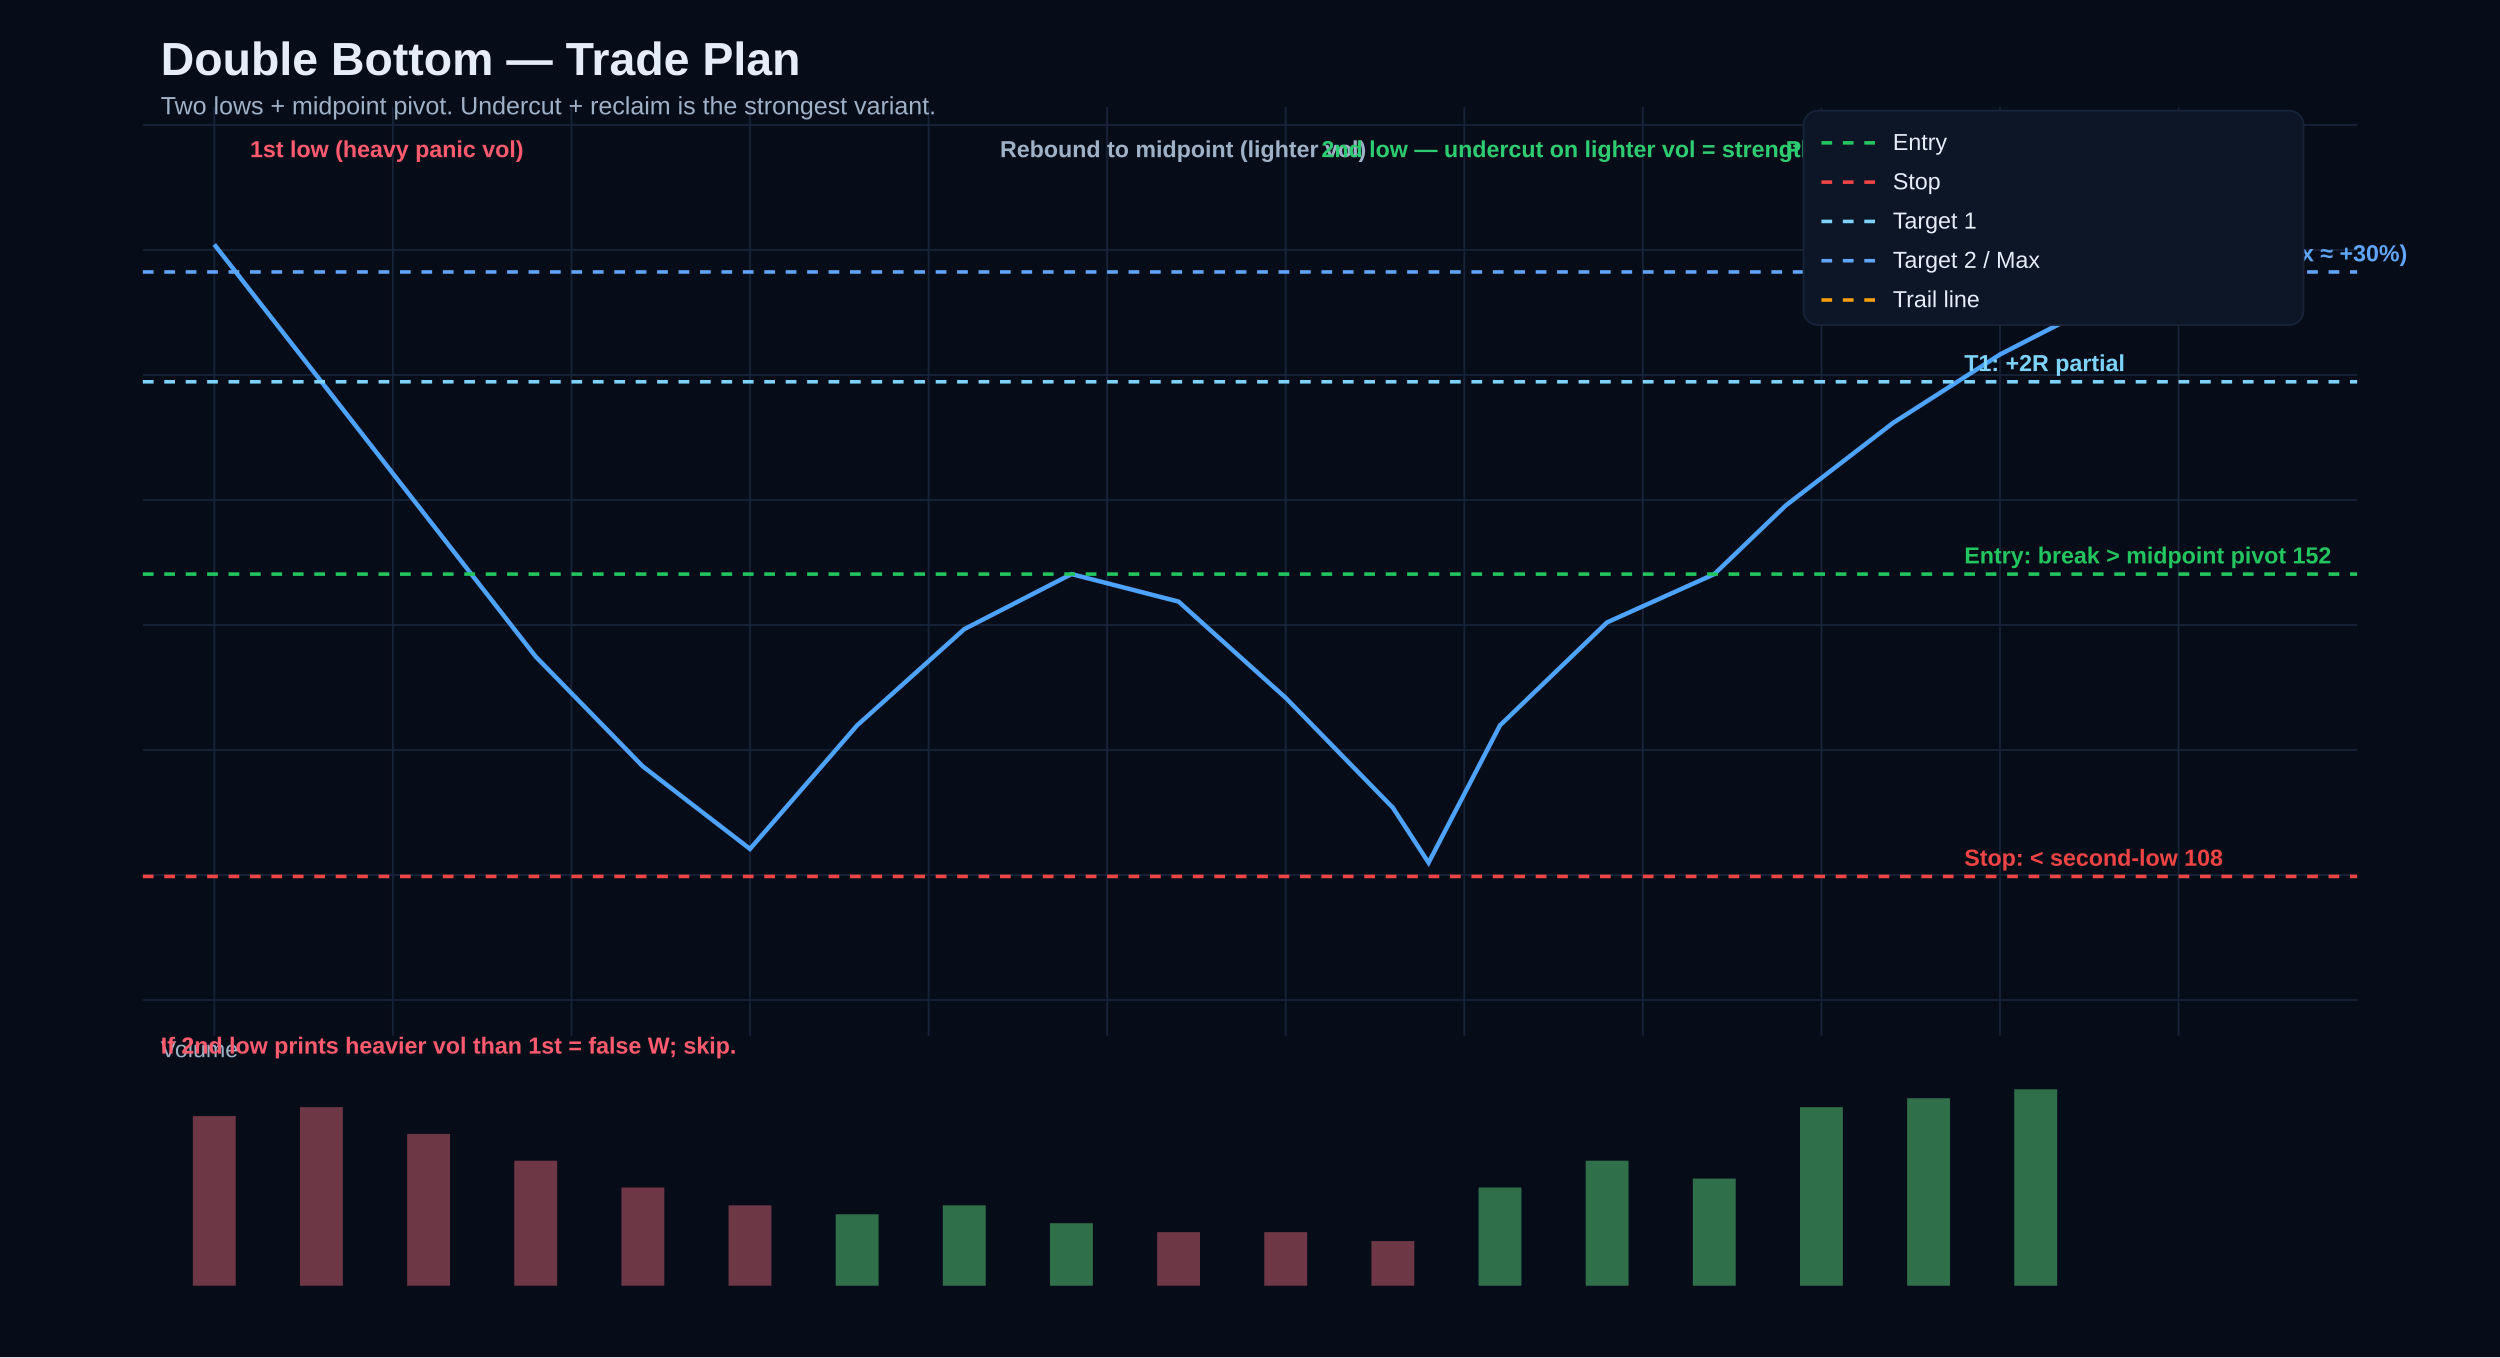
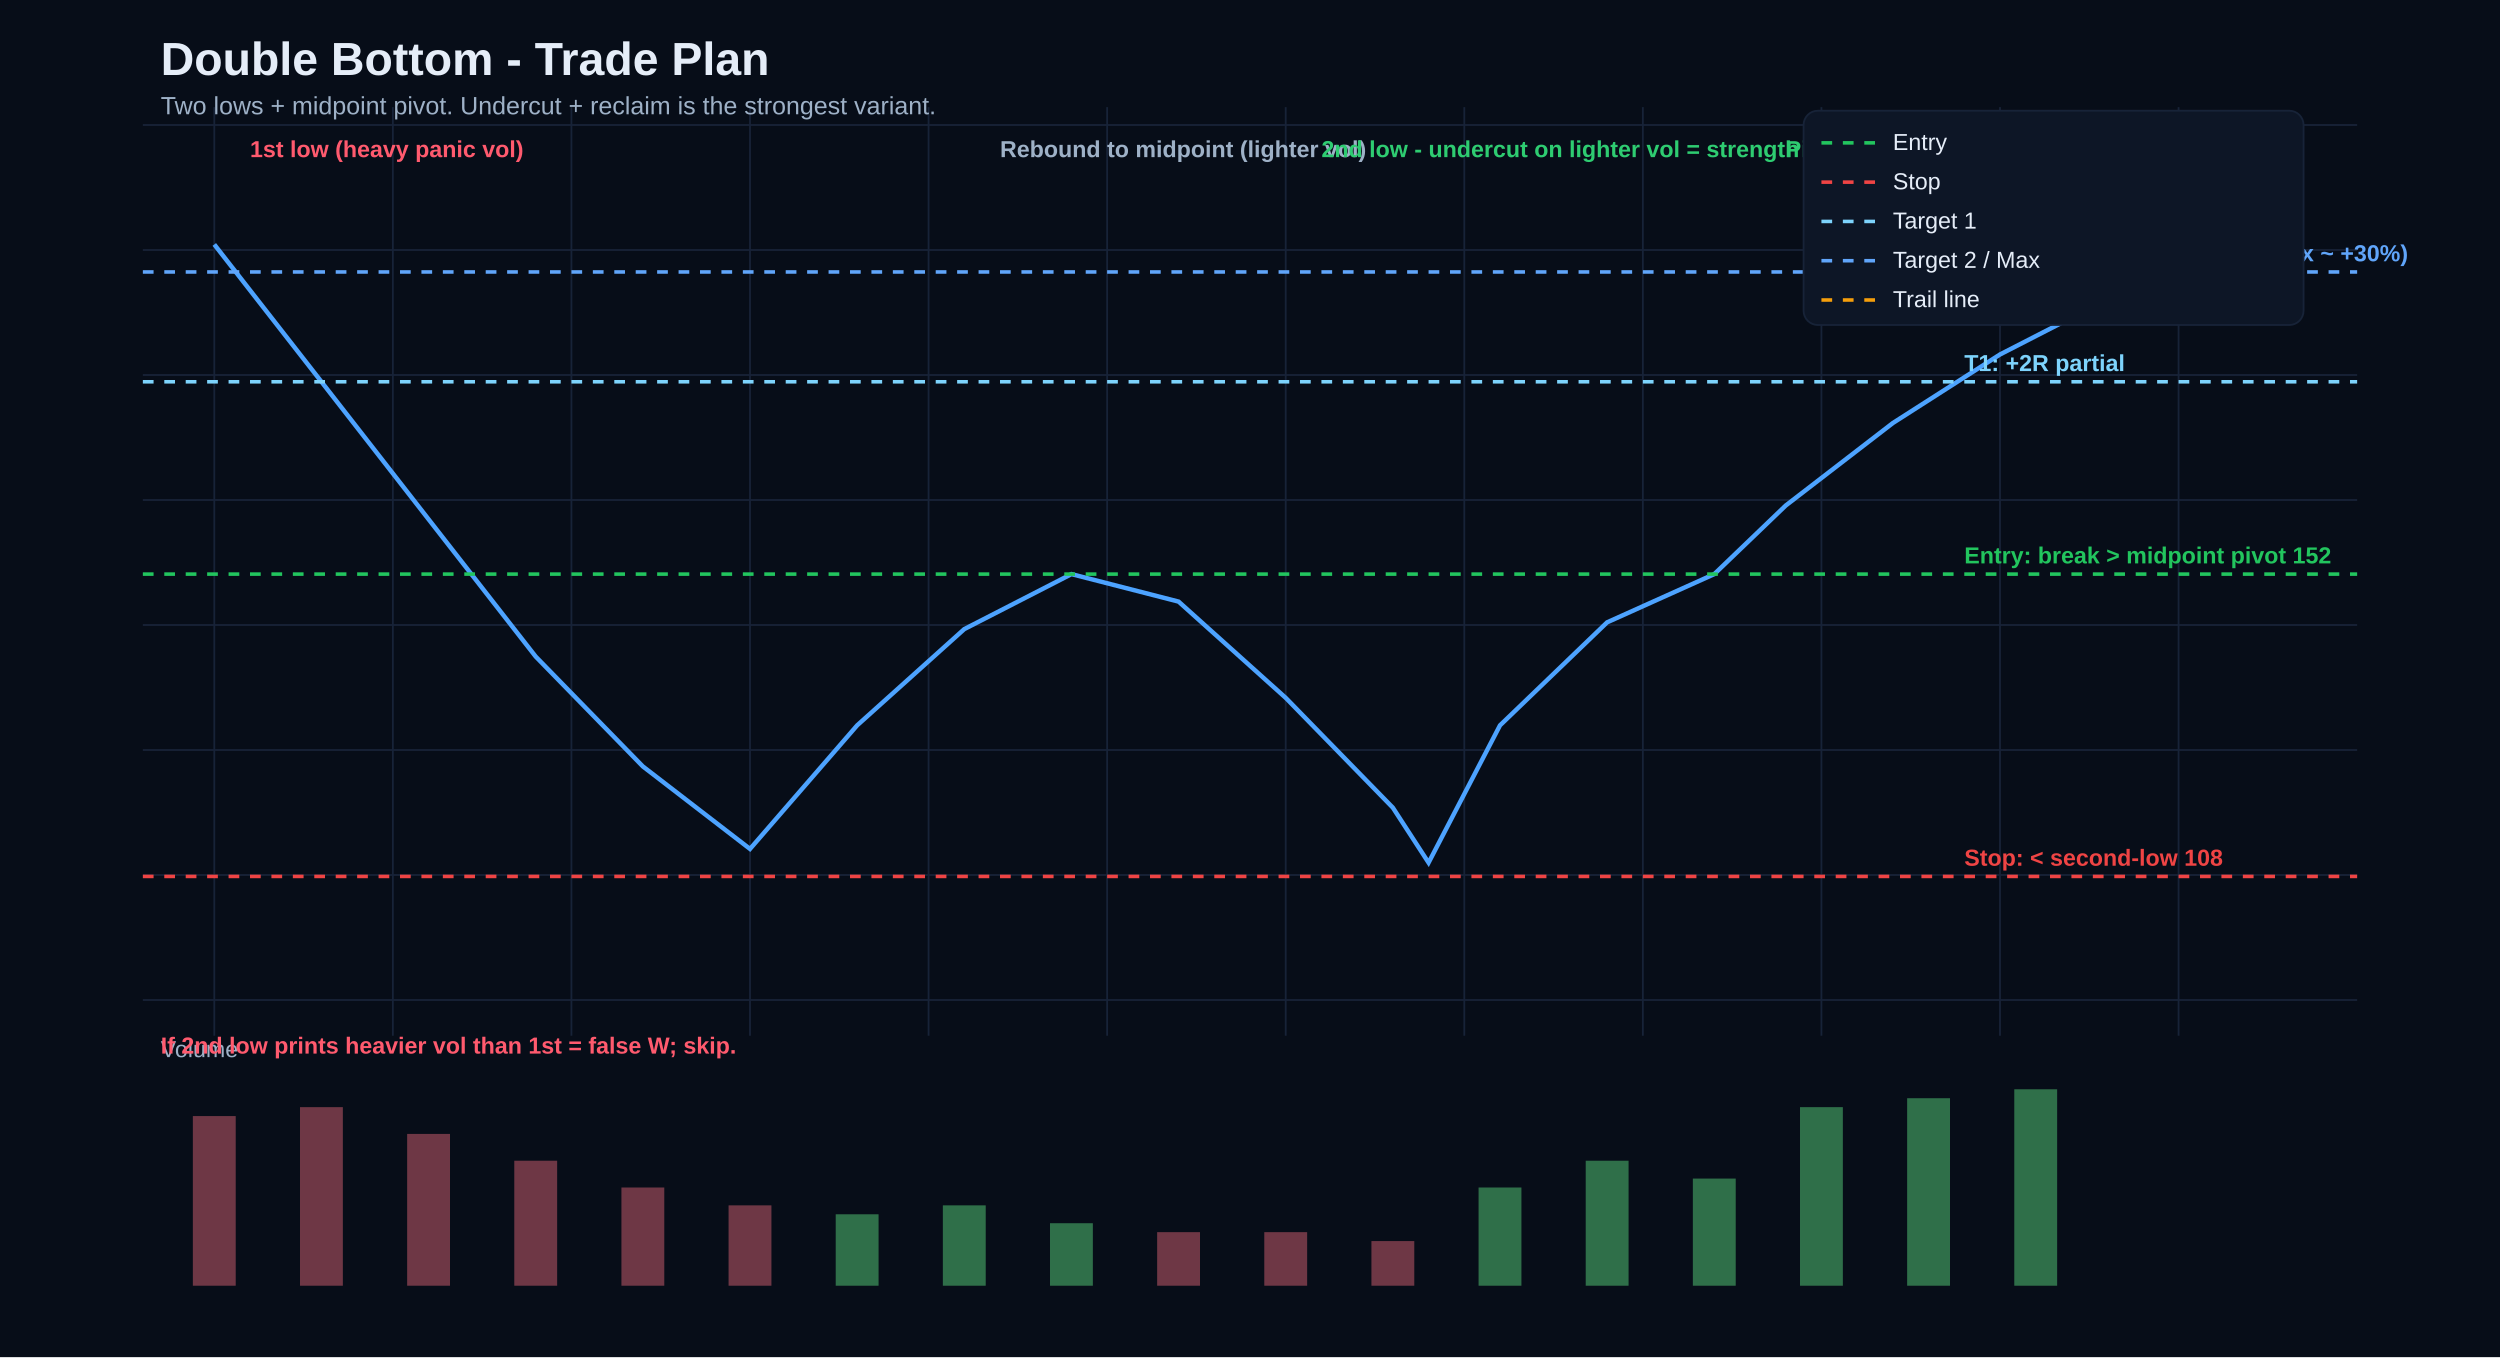
<svg xmlns="http://www.w3.org/2000/svg" width="1400" height="760" viewBox="0 0 1400 760" role="img" aria-labelledby="t d">
  <rect width="1400" height="760" fill="#070d18" />
  <g stroke="#172338" stroke-width="1">
    <path d="M80 70H1320M80 140H1320M80 210H1320M80 280H1320M80 350H1320M80 420H1320M80 490H1320M80 560H1320" />
    <path d="M120 60V580M220 60V580M320 60V580M420 60V580M520 60V580M620 60V580M720 60V580M820 60V580M920 60V580M1020 60V580M1120 60V580M1220 60V580" />
  </g>
-   <text x="90" y="42" fill="#e5edf8" font-size="26" font-family="Arial, sans-serif" font-weight="600">Double Bottom — Trade Plan</text>
+   <text x="90" y="42" fill="#e5edf8" font-size="26" font-family="Arial, sans-serif" font-weight="600">Double Bottom - Trade Plan</text>
  <text x="90" y="64" fill="#9eb1c7" font-size="14" font-family="Arial, sans-serif">Two lows + midpoint pivot. Undercut + reclaim is the strongest variant.</text>
  <path d="M120.0 136.9 L180.0 213.8 L240.0 290.8 L300.0 367.7 L360.0 429.2 L420.0 475.4 L480.0 406.2 L540.0 352.3 L600.0 321.5 L660.0 336.9 L720.0 390.8 L780.0 452.3 L800.0 483.1 L840.0 406.2 L900.0 348.5 L960.0 321.5 L1000.0 283.1 L1060.0 236.9 L1120.0 198.5 L1180.0 167.7" fill="none" stroke="#4da3ff" stroke-width="2.5" />
  <line x1="80" y1="321.5" x2="1320" y2="321.5" stroke="#22c55e" stroke-dasharray="6 6" stroke-width="2" />
  <text x="1100" y="315.5" fill="#22c55e" font-size="13" font-family="Arial, sans-serif" font-weight="600">Entry: break &gt; midpoint pivot 152</text>
  <line x1="80" y1="490.8" x2="1320" y2="490.8" stroke="#ef4444" stroke-dasharray="6 6" stroke-width="2" />
  <text x="1100" y="484.8" fill="#ef4444" font-size="13" font-family="Arial, sans-serif" font-weight="600">Stop: &lt; second-low 108</text>
  <line x1="80" y1="213.8" x2="1320" y2="213.8" stroke="#7dd3fc" stroke-dasharray="6 6" stroke-width="2" />
  <text x="1100" y="207.8" fill="#7dd3fc" font-size="13" font-family="Arial, sans-serif" font-weight="600">T1: +2R partial</text>
  <line x1="80" y1="152.3" x2="1320" y2="152.3" stroke="#60a5fa" stroke-dasharray="6 6" stroke-width="2" />
-   <text x="1100" y="146.3" fill="#60a5fa" font-size="13" font-family="Arial, sans-serif" font-weight="600">T2: base height projection (max ≈ +30%)</text>
+   <text x="1100" y="146.3" fill="#60a5fa" font-size="13" font-family="Arial, sans-serif" font-weight="600">T2: base height projection (max ~ +30%)</text>
  <rect x="108" y="625.0" width="24" height="95.0" fill="#6e3745" />
  <rect x="168" y="620.0" width="24" height="100.0" fill="#6e3745" />
  <rect x="228" y="635.0" width="24" height="85.0" fill="#6e3745" />
  <rect x="288" y="650.0" width="24" height="70.0" fill="#6e3745" />
  <rect x="348" y="665.0" width="24" height="55.0" fill="#6e3745" />
  <rect x="408" y="675.0" width="24" height="45.0" fill="#6e3745" />
  <rect x="468" y="680.0" width="24" height="40.0" fill="#2f6f49" />
  <rect x="528" y="675.0" width="24" height="45.0" fill="#2f6f49" />
  <rect x="588" y="685.0" width="24" height="35.0" fill="#2f6f49" />
  <rect x="648" y="690.0" width="24" height="30.0" fill="#6e3745" />
  <rect x="708" y="690.0" width="24" height="30.0" fill="#6e3745" />
  <rect x="768" y="695.0" width="24" height="25.0" fill="#6e3745" />
  <rect x="828" y="665.0" width="24" height="55.0" fill="#2f6f49" />
  <rect x="888" y="650.0" width="24" height="70.0" fill="#2f6f49" />
  <rect x="948" y="660.0" width="24" height="60.0" fill="#2f6f49" />
  <rect x="1008" y="620.0" width="24" height="100.0" fill="#2f6f49" />
  <rect x="1068" y="615.0" width="24" height="105.0" fill="#2f6f49" />
  <rect x="1128" y="610.0" width="24" height="110.0" fill="#2f6f49" />
  <text x="90" y="592.0" fill="#9eb1c7" font-size="13" font-family="Arial, sans-serif" font-weight="400">Volume</text>
  <text x="140" y="88.0" fill="#ff5a6e" font-size="13" font-family="Arial, sans-serif" font-weight="600">1st low (heavy panic vol)</text>
  <text x="560" y="88.0" fill="#9eb1c7" font-size="13" font-family="Arial, sans-serif" font-weight="600">Rebound to midpoint (lighter vol)</text>
-   <text x="740" y="88.0" fill="#2ecc71" font-size="13" font-family="Arial, sans-serif" font-weight="600">2nd low — undercut on lighter vol = strength</text>
+   <text x="740" y="88.0" fill="#2ecc71" font-size="13" font-family="Arial, sans-serif" font-weight="600">2nd low - undercut on lighter vol = strength</text>
  <text x="1000" y="88.0" fill="#2ecc71" font-size="13" font-family="Arial, sans-serif" font-weight="600">Pivot break with expansion</text>
  <text x="90" y="590.0" fill="#ff5a6e" font-size="13" font-family="Arial, sans-serif" font-weight="600">If 2nd low prints heavier vol than 1st = false W; skip.</text>
  <rect x="1010" y="62" width="280" height="120" rx="8" fill="#0d1626" stroke="#172338" />
  <line x1="1020" y1="80" x2="1050" y2="80" stroke="#22c55e" stroke-dasharray="6 6" stroke-width="2" />
  <text x="1060" y="84.0" fill="#e5edf8" font-size="13" font-family="Arial, sans-serif" font-weight="400">Entry</text>
  <line x1="1020" y1="102" x2="1050" y2="102" stroke="#ef4444" stroke-dasharray="6 6" stroke-width="2" />
  <text x="1060" y="106.0" fill="#e5edf8" font-size="13" font-family="Arial, sans-serif" font-weight="400">Stop</text>
  <line x1="1020" y1="124" x2="1050" y2="124" stroke="#7dd3fc" stroke-dasharray="6 6" stroke-width="2" />
  <text x="1060" y="128.0" fill="#e5edf8" font-size="13" font-family="Arial, sans-serif" font-weight="400">Target 1</text>
  <line x1="1020" y1="146" x2="1050" y2="146" stroke="#60a5fa" stroke-dasharray="6 6" stroke-width="2" />
  <text x="1060" y="150.0" fill="#e5edf8" font-size="13" font-family="Arial, sans-serif" font-weight="400">Target 2 / Max</text>
  <line x1="1020" y1="168" x2="1050" y2="168" stroke="#f59e0b" stroke-dasharray="6 6" stroke-width="2" />
  <text x="1060" y="172.0" fill="#e5edf8" font-size="13" font-family="Arial, sans-serif" font-weight="400">Trail line</text>
</svg>
